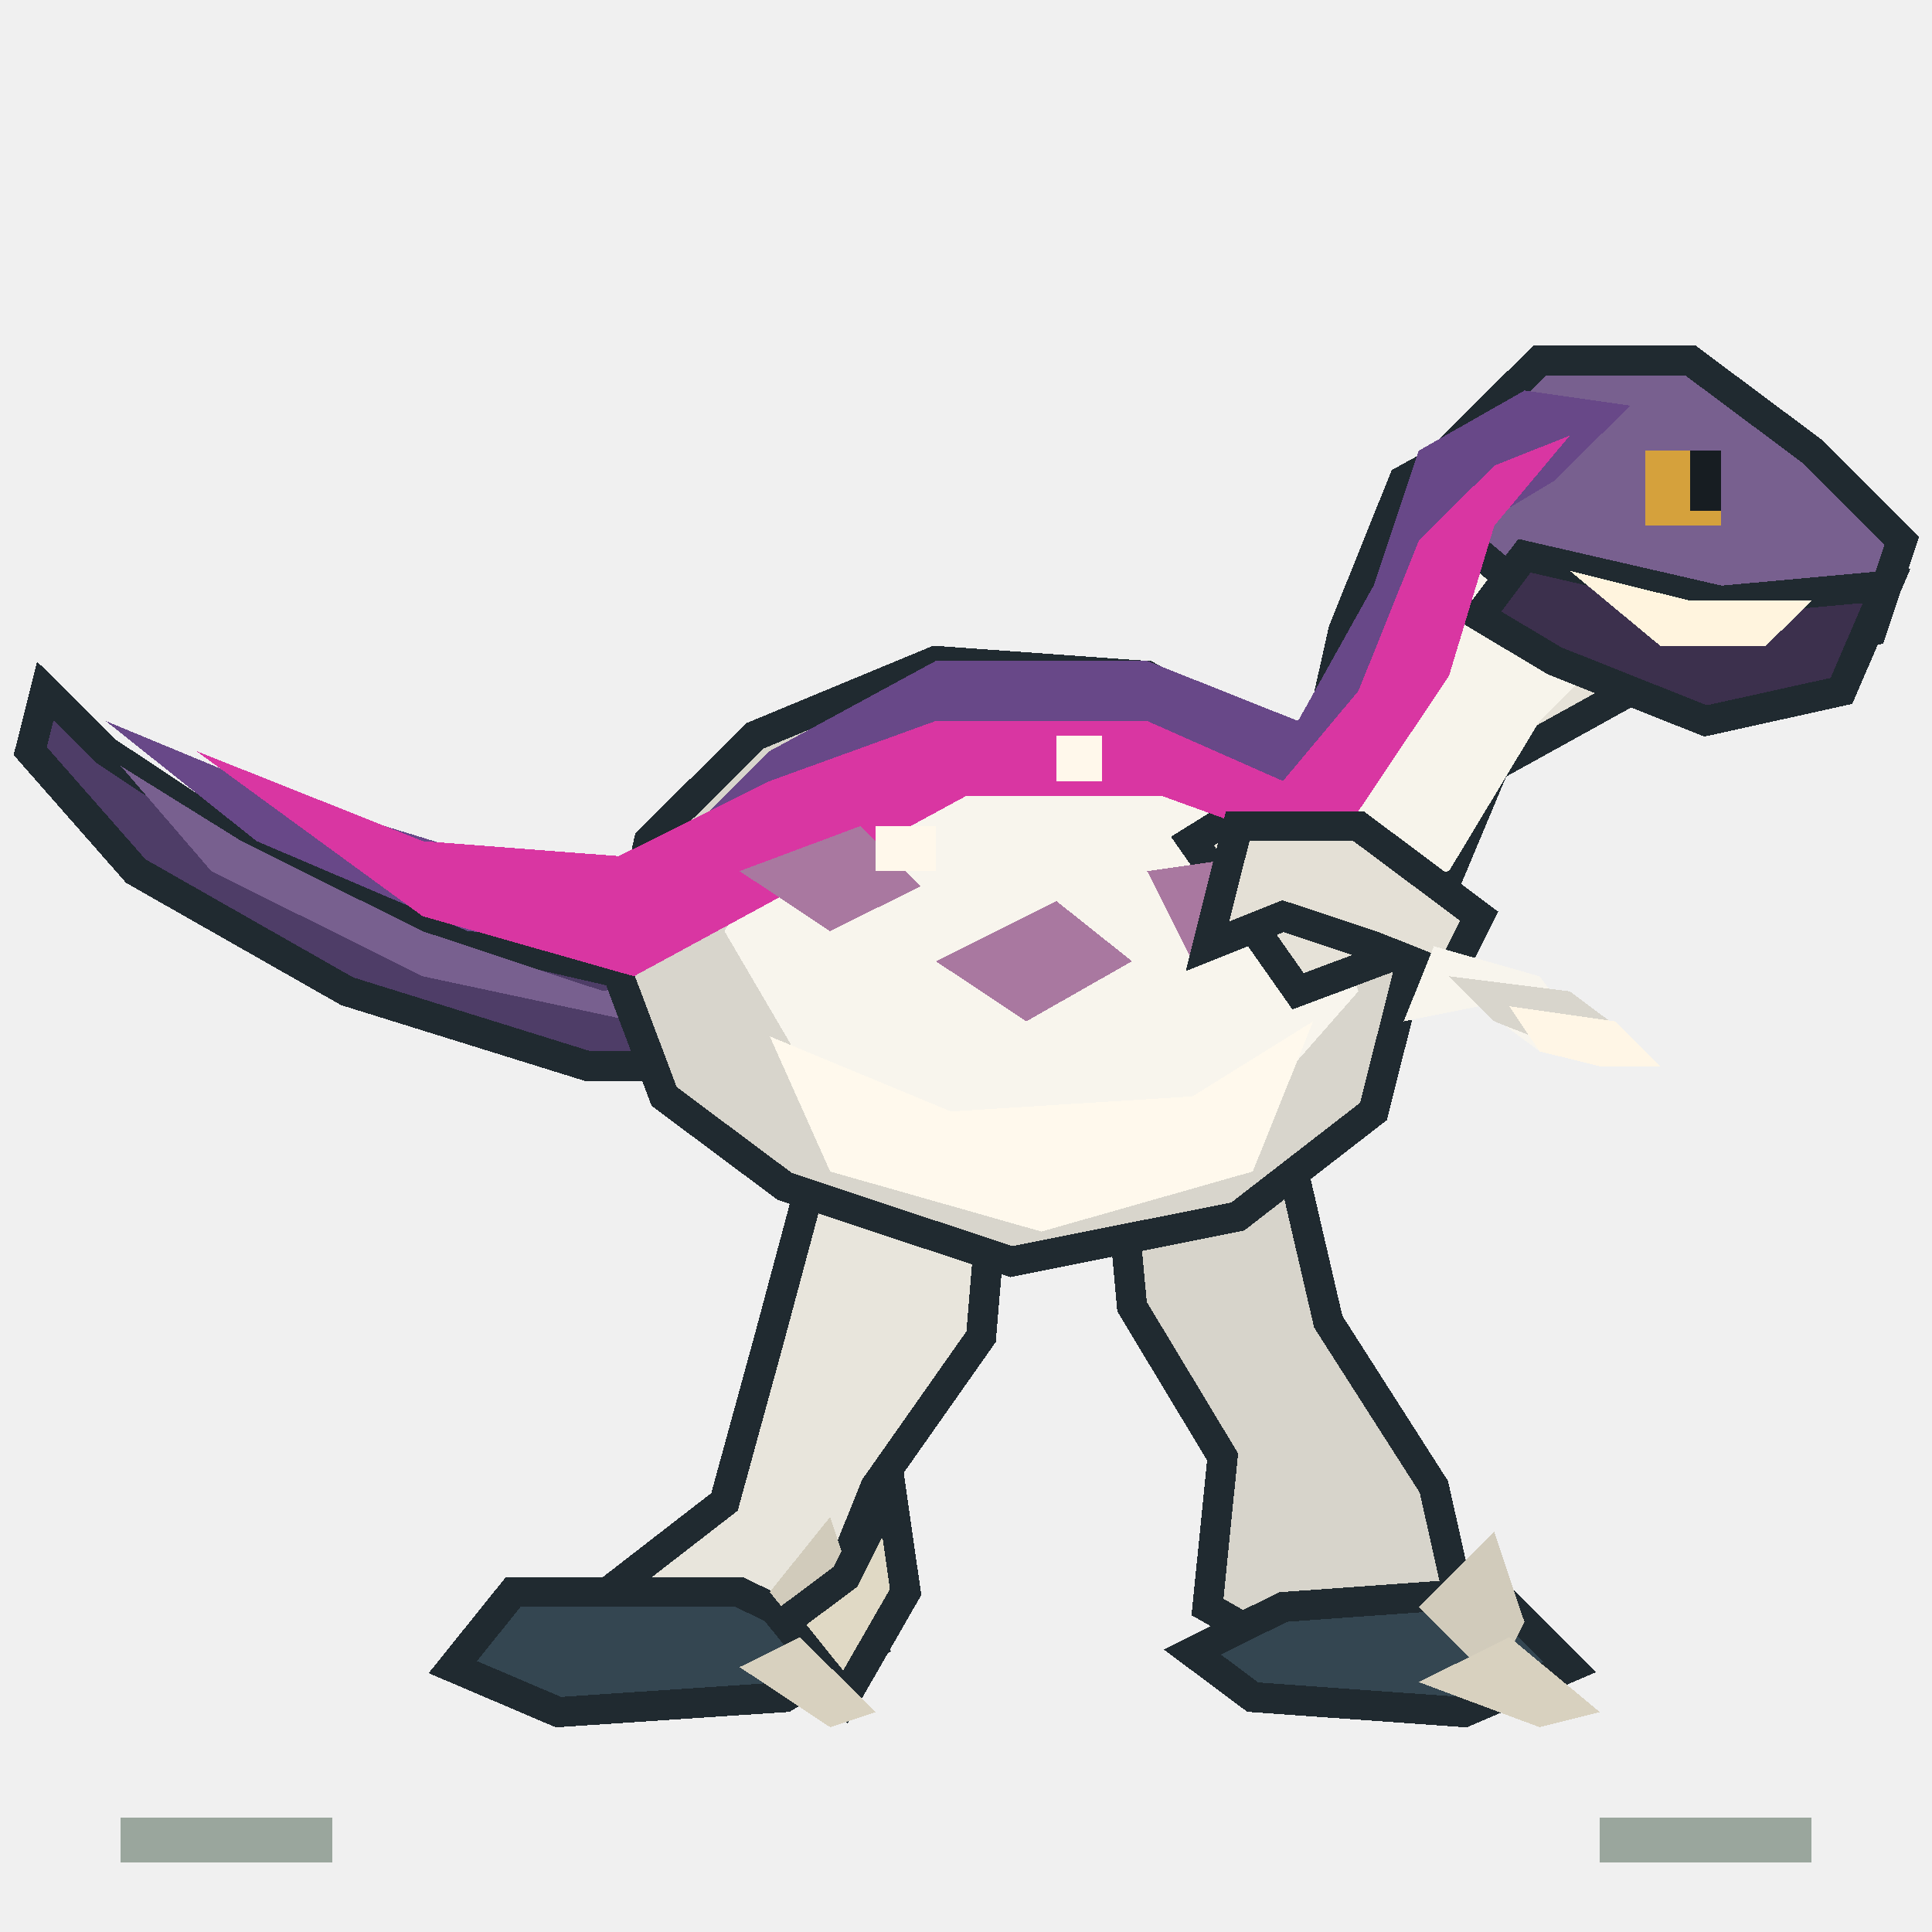
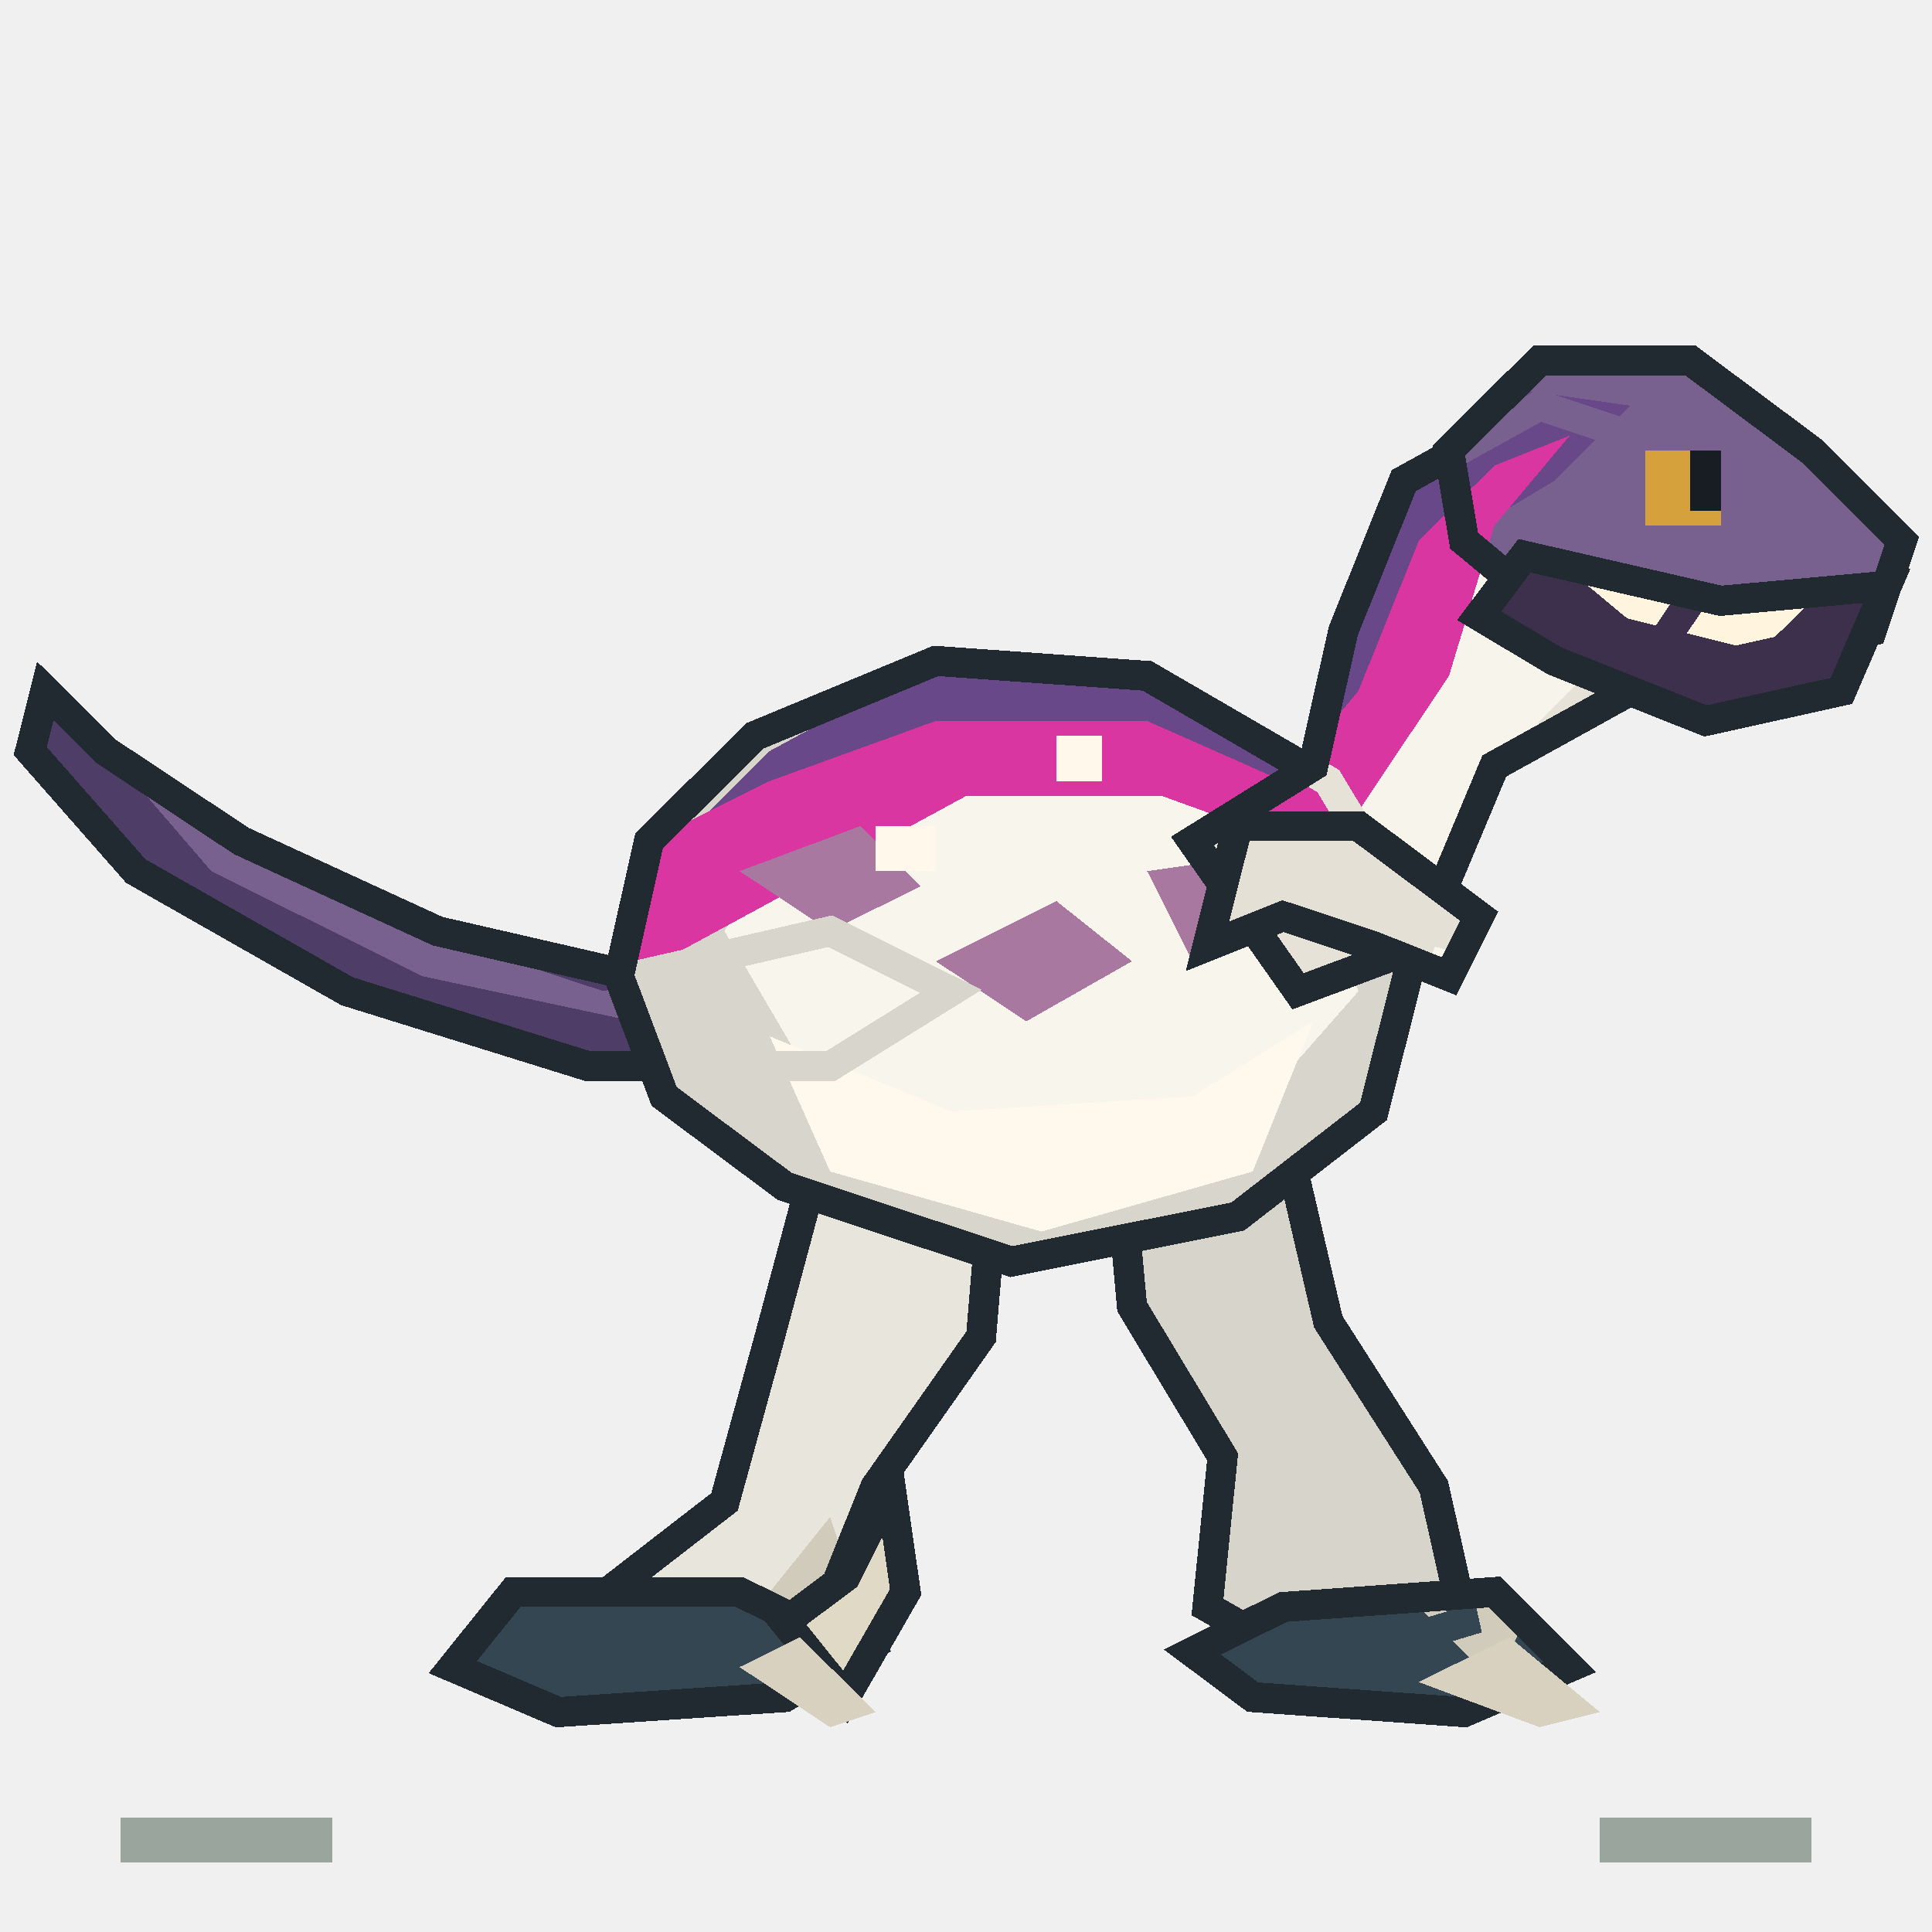
<svg xmlns="http://www.w3.org/2000/svg" data-feet-orientation="forward" viewBox="0 0 128 128" shape-rendering="crispEdges" role="img" aria-label="Violeta" data-character="Violeta" data-species="Velociraptor" data-age="adult" data-sex="female" data-lineage="Rosa" data-hide="white" data-back="purple" data-dorsal-stripe="magenta" data-eye="gold-ochre" data-origin="Jurassic World" data-pose="recover">
  <g data-pose-transform="recover" transform="translate(0 1) scale(1 .995)">
    <g>
      <g stroke="#202a30" stroke-width="2" stroke-linejoin="miter">
+         <defs>
+           <mask id="dino-outline-mask-3" maskUnits="userSpaceOnUse" x="0" y="0" width="128" height="128" style="mask-type:luminance">
+             <g fill="#ffffff" stroke="none">
+               <polygon points="55,73 66,76 65,88 58,98 54,108 44,109 39,106 48,99 51,88" />
+               <polygon points="74,75 85,74 88,87 95,98 97,107 87,110 80,106 81,96 75,86" />
+               <polygon points="39,105 54,105 58,110 51,113 36,112 31,109" transform="translate(88 0) scale(-1 1)" />
+               <polygon points="85,106 99,105 104,110 97,113 83,112 79,109" />
+               <polygon points="52,107 56,104 59,98 60,105 56,112" />
+             </g>
+             <polygon points="55,73 66,76 65,88 58,98 54,108 44,109 39,106 48,99 51,88" fill="none" stroke="#000000" stroke-width="2" stroke-linejoin="miter" />
+             <polygon points="74,75 85,74 88,87 95,98 97,107 87,110 80,106 81,96 75,86" fill="none" stroke="#000000" stroke-width="2" stroke-linejoin="miter" />
+             <polygon points="39,105 54,105 58,110 51,113 36,112 31,109" transform="translate(88 0) scale(-1 1)" fill="none" stroke="#000000" stroke-width="2" stroke-linejoin="miter" />
+             <polygon points="85,106 99,105 104,110 97,113 83,112 79,109" fill="none" stroke="#000000" stroke-width="2" stroke-linejoin="miter" />
+             <polygon points="52,107 56,104 59,98 60,105 56,112" fill="none" stroke="#000000" stroke-width="2" stroke-linejoin="miter" />
+           </mask>
+         </defs>
        <polygon points="55,73 66,76 65,88 58,98 54,108 44,109 39,106 48,99 51,88" fill="#e8e5dc" />
        <polygon points="74,75 85,74 88,87 95,98 97,107 87,110 80,106 81,96 75,86" fill="#d7d4cb" />
        <polygon points="39,105 54,105 58,110 51,113 36,112 31,109" data-foot-facing="forward" transform="translate(88 0) scale(-1 1)" fill="#344651" />
        <polygon points="85,106 99,105 104,110 97,113 83,112 79,109" data-foot-facing="forward" fill="#344651" />
-         <polygon points="51,105 55,100 57,106 55,110" fill="#d1cbbb" stroke="none" />
-         <polygon points="94,106 99,101 101,107 99,111" fill="#d1cbbb" stroke="none" />
+         <polygon points="51,105 55,100 57,106 55,110" fill="#d1cbbb" stroke="none" mask="url(#dino-outline-mask-3)" />
+         <polygon points="94,106 99,101 101,107 99,111" fill="#d1cbbb" stroke="none" mask="url(#dino-outline-mask-3)" />
        <polygon points="52,107 56,104 59,98 60,105 56,112" fill="#e0d9c5" />
        <polygon points="39,110 33,114 30,113 35,108" data-foot-facing="forward" transform="translate(88 0) scale(-1 1)" fill="#d8d1bf" stroke="none" />
        <polygon points="94,111 102,114 106,113 100,108" data-foot-facing="forward" fill="#d8d1bf" stroke="none" />
      </g>
      <g stroke="#202a30" stroke-width="2" stroke-linejoin="miter">
+         <defs>
+           <mask id="dino-outline-mask-4" maskUnits="userSpaceOnUse" x="0" y="0" width="128" height="128" style="mask-type:luminance">
+             <g fill="#ffffff" stroke="none">
+               <polygon points="55,61 42,64 29,61 16,55 7,49 3,45 2,49 9,57 23,65 39,70 55,70 63,65" />
+               <polygon points="41,64 43,55 50,48 62,43 76,44 88,51 94,61 91,73 82,80 67,83 52,78 44,72" />
+               <polygon points="79,55 87,50 89,41 93,31 102,26 111,29 114,36 108,45 99,50 94,62 86,65" />
+               <polygon points="96,29 102,23 112,23 120,29 126,35 124,41 115,43 103,40 97,35" />
+               <polygon points="101,36 114,39 125,38 122,45 113,47 103,43 98,40" />
+               <polygon points="82,54 90,54 98,60 96,64 91,62 85,60 80,62" />
+             </g>
+             <polygon points="55,61 42,64 29,61 16,55 7,49 3,45 2,49 9,57 23,65 39,70 55,70 63,65" fill="none" stroke="#000000" stroke-width="2" stroke-linejoin="miter" />
+             <polygon points="41,64 43,55 50,48 62,43 76,44 88,51 94,61 91,73 82,80 67,83 52,78 44,72" fill="none" stroke="#000000" stroke-width="2" stroke-linejoin="miter" />
+             <polygon points="79,55 87,50 89,41 93,31 102,26 111,29 114,36 108,45 99,50 94,62 86,65" fill="none" stroke="#000000" stroke-width="2" stroke-linejoin="miter" />
+             <polygon points="96,29 102,23 112,23 120,29 126,35 124,41 115,43 103,40 97,35" fill="none" stroke="#000000" stroke-width="2" stroke-linejoin="miter" />
+             <polygon points="101,36 114,39 125,38 122,45 113,47 103,43 98,40" fill="none" stroke="#000000" stroke-width="2" stroke-linejoin="miter" />
+             <polygon points="82,54 90,54 98,60 96,64 91,62 85,60 80,62" fill="none" stroke="#000000" stroke-width="2" stroke-linejoin="miter" />
+           </mask>
+         </defs>
        <polygon points="55,61 42,64 29,61 16,55 7,49 3,45 2,49 9,57 23,65 39,70 55,70 63,65" fill="#4e3d67" />
-         <polygon points="53,61 40,65 28,61 16,55 8,50 14,57 28,64 42,67 55,66" fill="#78608f" stroke="none" />
+         <polygon points="53,61 40,65 28,61 16,55 8,50 14,57 28,64 42,67 55,66" fill="#78608f" stroke="none" mask="url(#dino-outline-mask-4)" />
        <polygon points="41,64 43,55 50,48 62,43 76,44 88,51 94,61 91,73 82,80 67,83 52,78 44,72" fill="#d8d5cc" />
-         <polygon points="48,61 53,52 65,48 78,49 87,56 90,65 83,73 69,77 55,73" fill="#f8f5ed" stroke="none" />
-         <polygon points="51,68 63,73 79,72 87,67 83,77 69,81 55,77" fill="#fff9ed" stroke="none" />
+         <polygon points="48,61 53,52 65,48 78,49 87,56 90,65 83,73 69,77 55,73" fill="#f8f5ed" stroke="none" mask="url(#dino-outline-mask-4)" />
+         <polygon points="51,68 63,73 79,72 87,67 83,77 69,81 55,77" fill="#fff9ed" stroke="none" mask="url(#dino-outline-mask-4)" />
        <polygon points="79,55 87,50 89,41 93,31 102,26 111,29 114,36 108,45 99,50 94,62 86,65" fill="#e6e2d8" />
-         <polygon points="88,48 93,36 101,30 109,32 109,40 102,47 96,57 90,58" fill="#f7f4eb" stroke="none" />
+         <polygon points="88,48 93,36 101,30 109,32 109,40 102,47 96,57 90,58" fill="#f7f4eb" stroke="none" mask="url(#dino-outline-mask-4)" />
        <polygon points="96,29 102,23 112,23 120,29 126,35 124,41 115,43 103,40 97,35" fill="#78608f" />
        <polygon points="101,36 114,39 125,38 122,45 113,47 103,43 98,40" fill="#3c304d" />
-         <polygon points="104,37 112,39 120,39 117,42 110,42" fill="#fff4de" stroke="none" />
-         <polygon points="7,47 19,52 32,56 44,56 51,49 62,43 76,43 86,47 91,38 94,29 101,25 108,26 103,31 98,34 94,45 88,54 78,49 64,48 54,54 45,62 31,61 17,55" fill="#684888" stroke="none" />
-         <polygon points="13,49 28,55 41,56 51,51 62,47 76,47 85,51 90,45 94,35 99,30 104,28 99,34 96,44 88,56 77,52 64,52 53,58 42,64 28,60" fill="#d936a2" stroke="none" />
-         <polygon points="49,57 57,54 61,58 55,61" fill="#a978a0" stroke="none" />
-         <polygon points="62,63 70,59 75,63 68,67" fill="#a978a0" stroke="none" />
-         <polygon points="76,57 83,56 86,60 79,63" fill="#a978a0" stroke="none" />
+         <polygon points="104,37 112,39 120,39 117,42 110,42" fill="#fff4de" stroke="none" mask="url(#dino-outline-mask-4)" />
+         <polygon points="7,47 19,52 32,56 44,56 51,49 62,43 76,43 86,47 91,38 94,29 101,25 108,26 103,31 98,34 94,45 88,54 78,49 64,48 54,54 45,62 31,61 17,55" fill="#684888" stroke="none" mask="url(#dino-outline-mask-4)" />
+         <polygon points="13,49 28,55 41,56 51,51 62,47 76,47 85,51 90,45 94,35 99,30 104,28 99,34 96,44 88,56 77,52 64,52 53,58 42,64 28,60" fill="#d936a2" stroke="none" mask="url(#dino-outline-mask-4)" />
+         <polygon points="49,57 57,54 61,58 55,61" fill="#a978a0" stroke="none" mask="url(#dino-outline-mask-4)" />
+         <polygon points="62,63 70,59 75,63 68,67" fill="#a978a0" stroke="none" mask="url(#dino-outline-mask-4)" />
+         <polygon points="76,57 83,56 86,60 79,63" fill="#a978a0" stroke="none" mask="url(#dino-outline-mask-4)" />
        <polygon points="82,54 90,54 98,60 96,64 91,62 85,60 80,62" fill="#e4e0d6" />
-         <polygon points="95,62 102,64 105,68 102,69 98,66 93,67" fill="#f8f5ed" stroke="none" />
-         <polygon points="96,64 104,65 108,68 104,69 99,67" fill="#d8d5cc" stroke="none" />
-         <polygon points="100,66 107,67 110,70 106,70 102,69" fill="#fff6e6" stroke="none" />
+         <polygon points="95,62 102,64 105,68 102,69 98,66 93,67" fill="#f8f5ed" stroke="none" mask="url(#dino-outline-mask-4)" />
+         <polygon points="96,64 104,65 108,68 104,69 99,67" fill="#d8d5cc" stroke="none" mask="url(#dino-outline-mask-4)" />
+         <polygon points="100,66 107,67 110,70 106,70 102,69" fill="#fff6e6" stroke="none" mask="url(#dino-outline-mask-4)" />
        <rect x="109" y="29" width="5" height="5" fill="#d5a13c" stroke="none" />
        <rect x="112" y="29" width="2" height="4" fill="#171d22" stroke="none" />
        <rect x="58" y="54" width="4" height="3" fill="#fff8eb" stroke="none" />
        <rect x="70" y="48" width="3" height="3" fill="#fff8eb" stroke="none" />
      </g>
    </g>
    <g data-motion-accent="recovery" shape-rendering="crispEdges">
      <path d="M8 120h14v3H8zM106 120h14v3h-14z" fill="#9aa69d" />
    </g>
  </g>
</svg>
